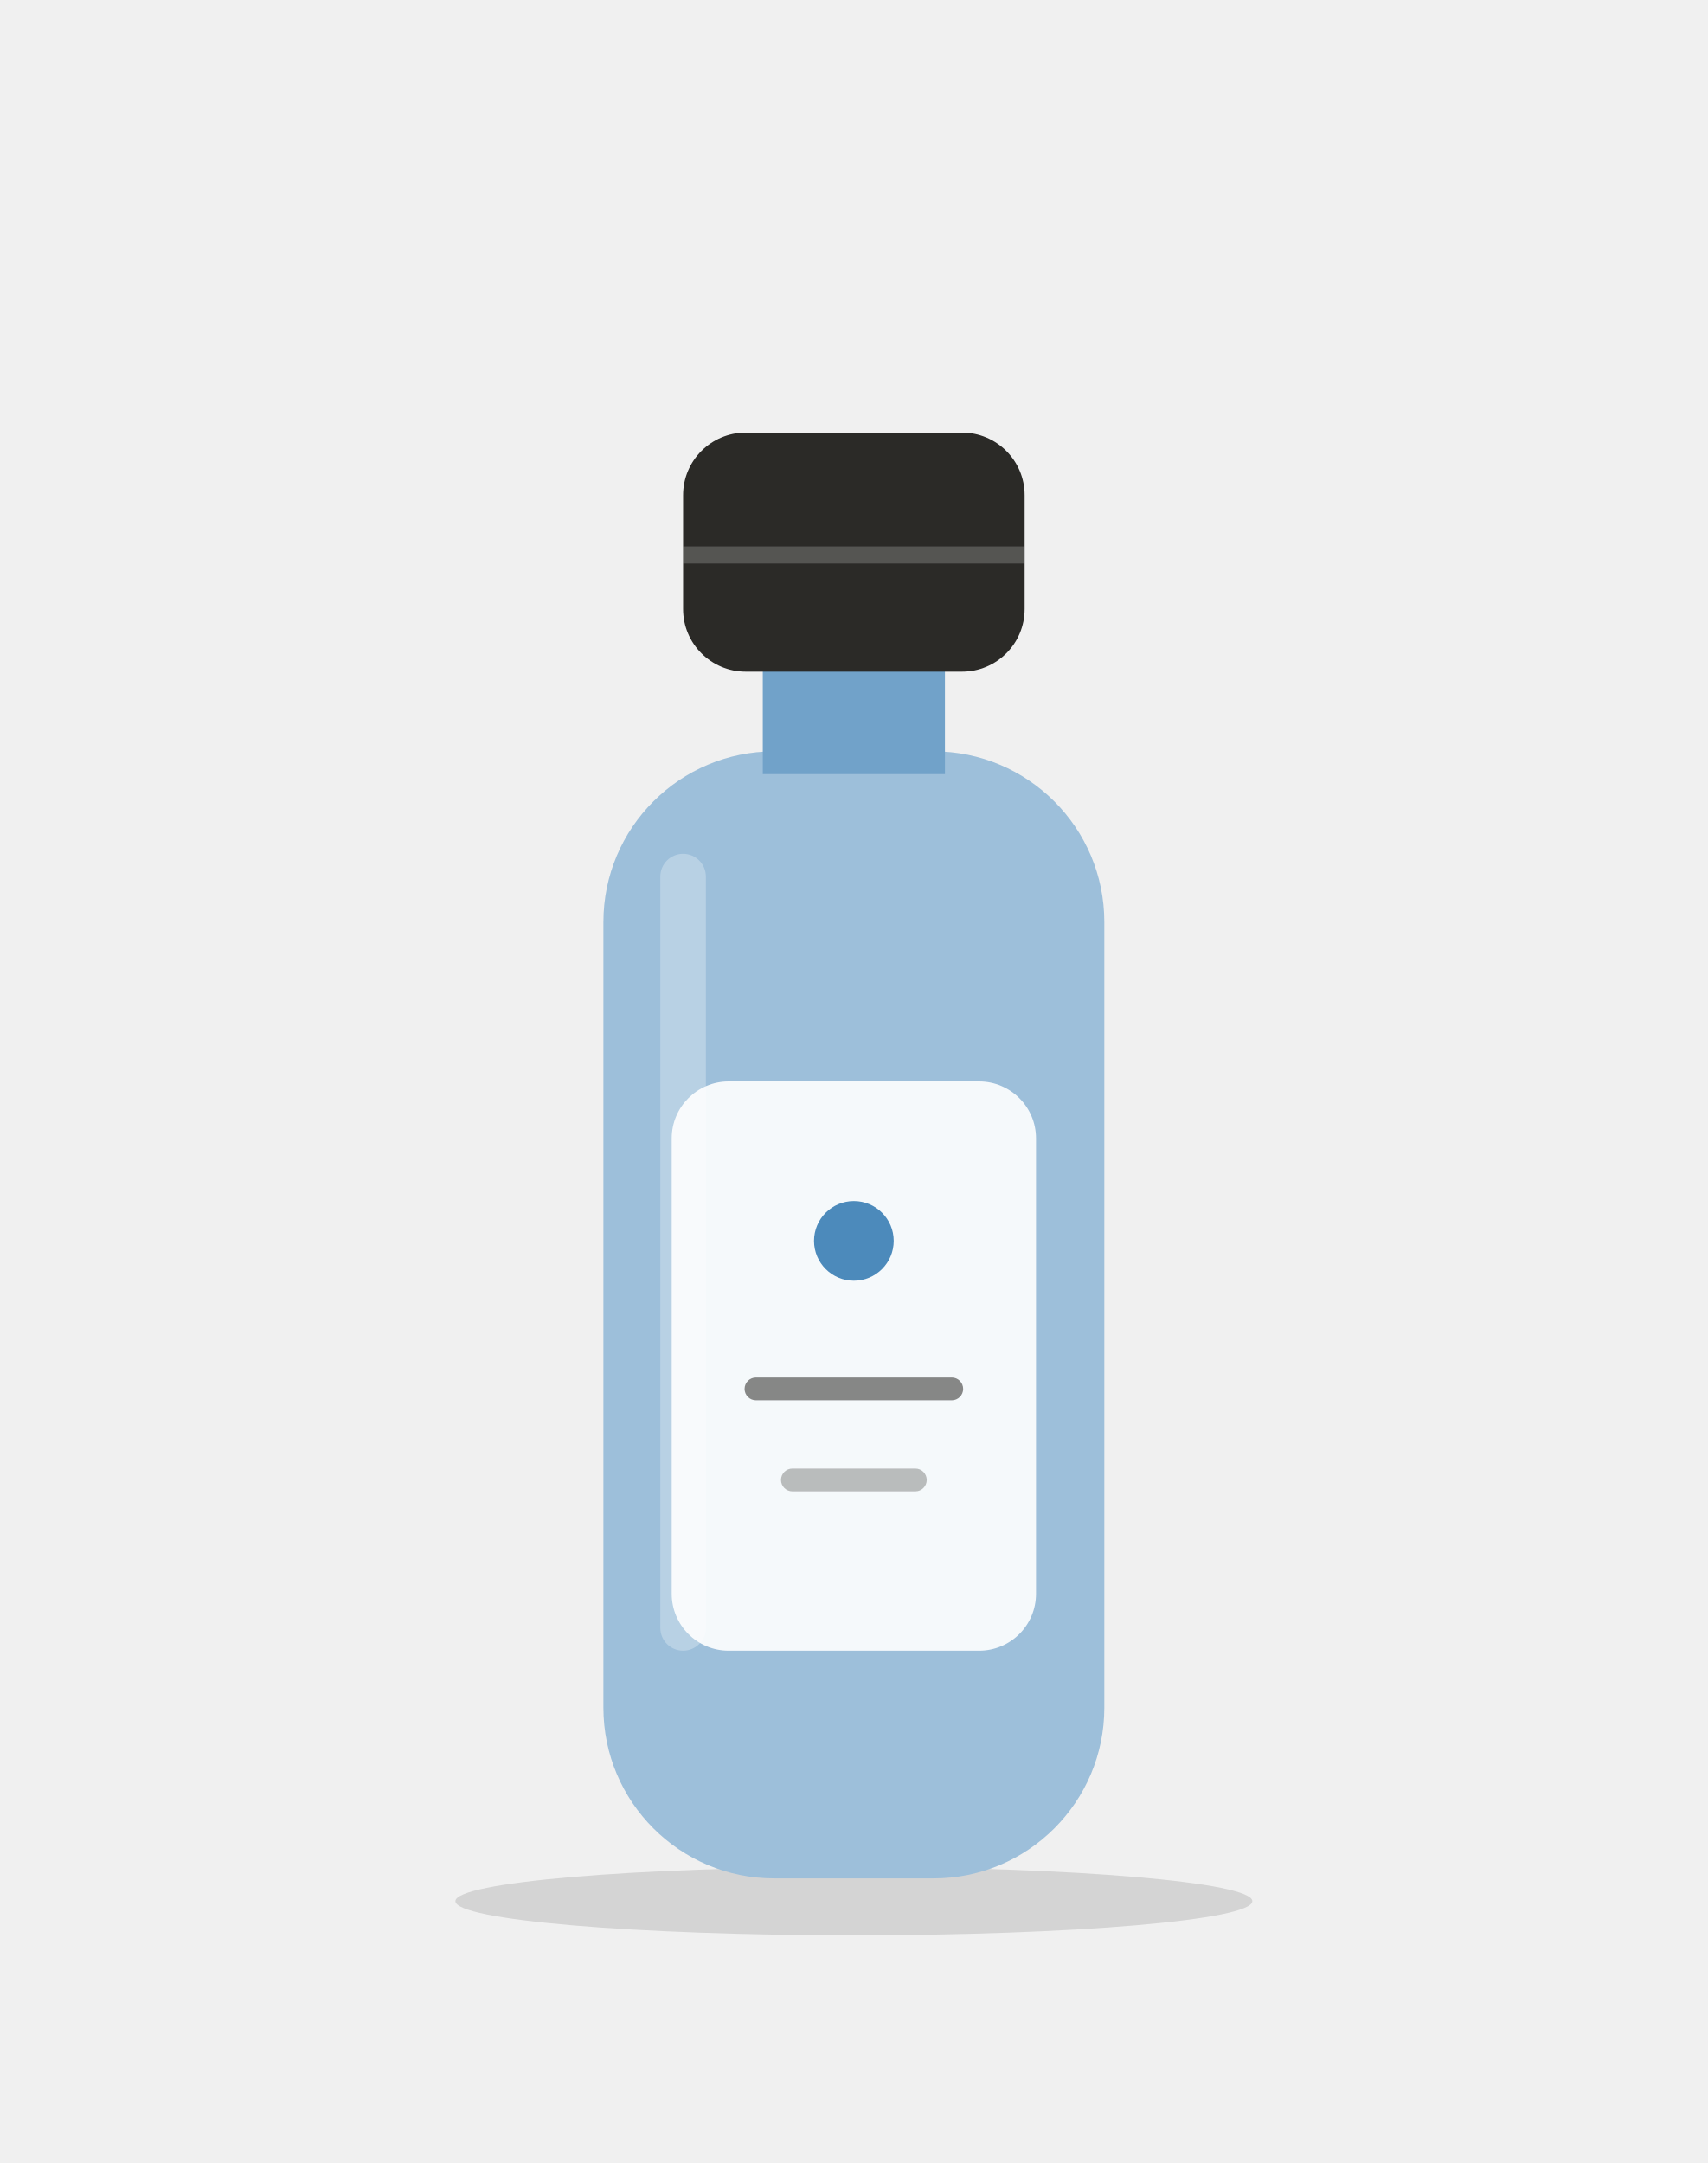
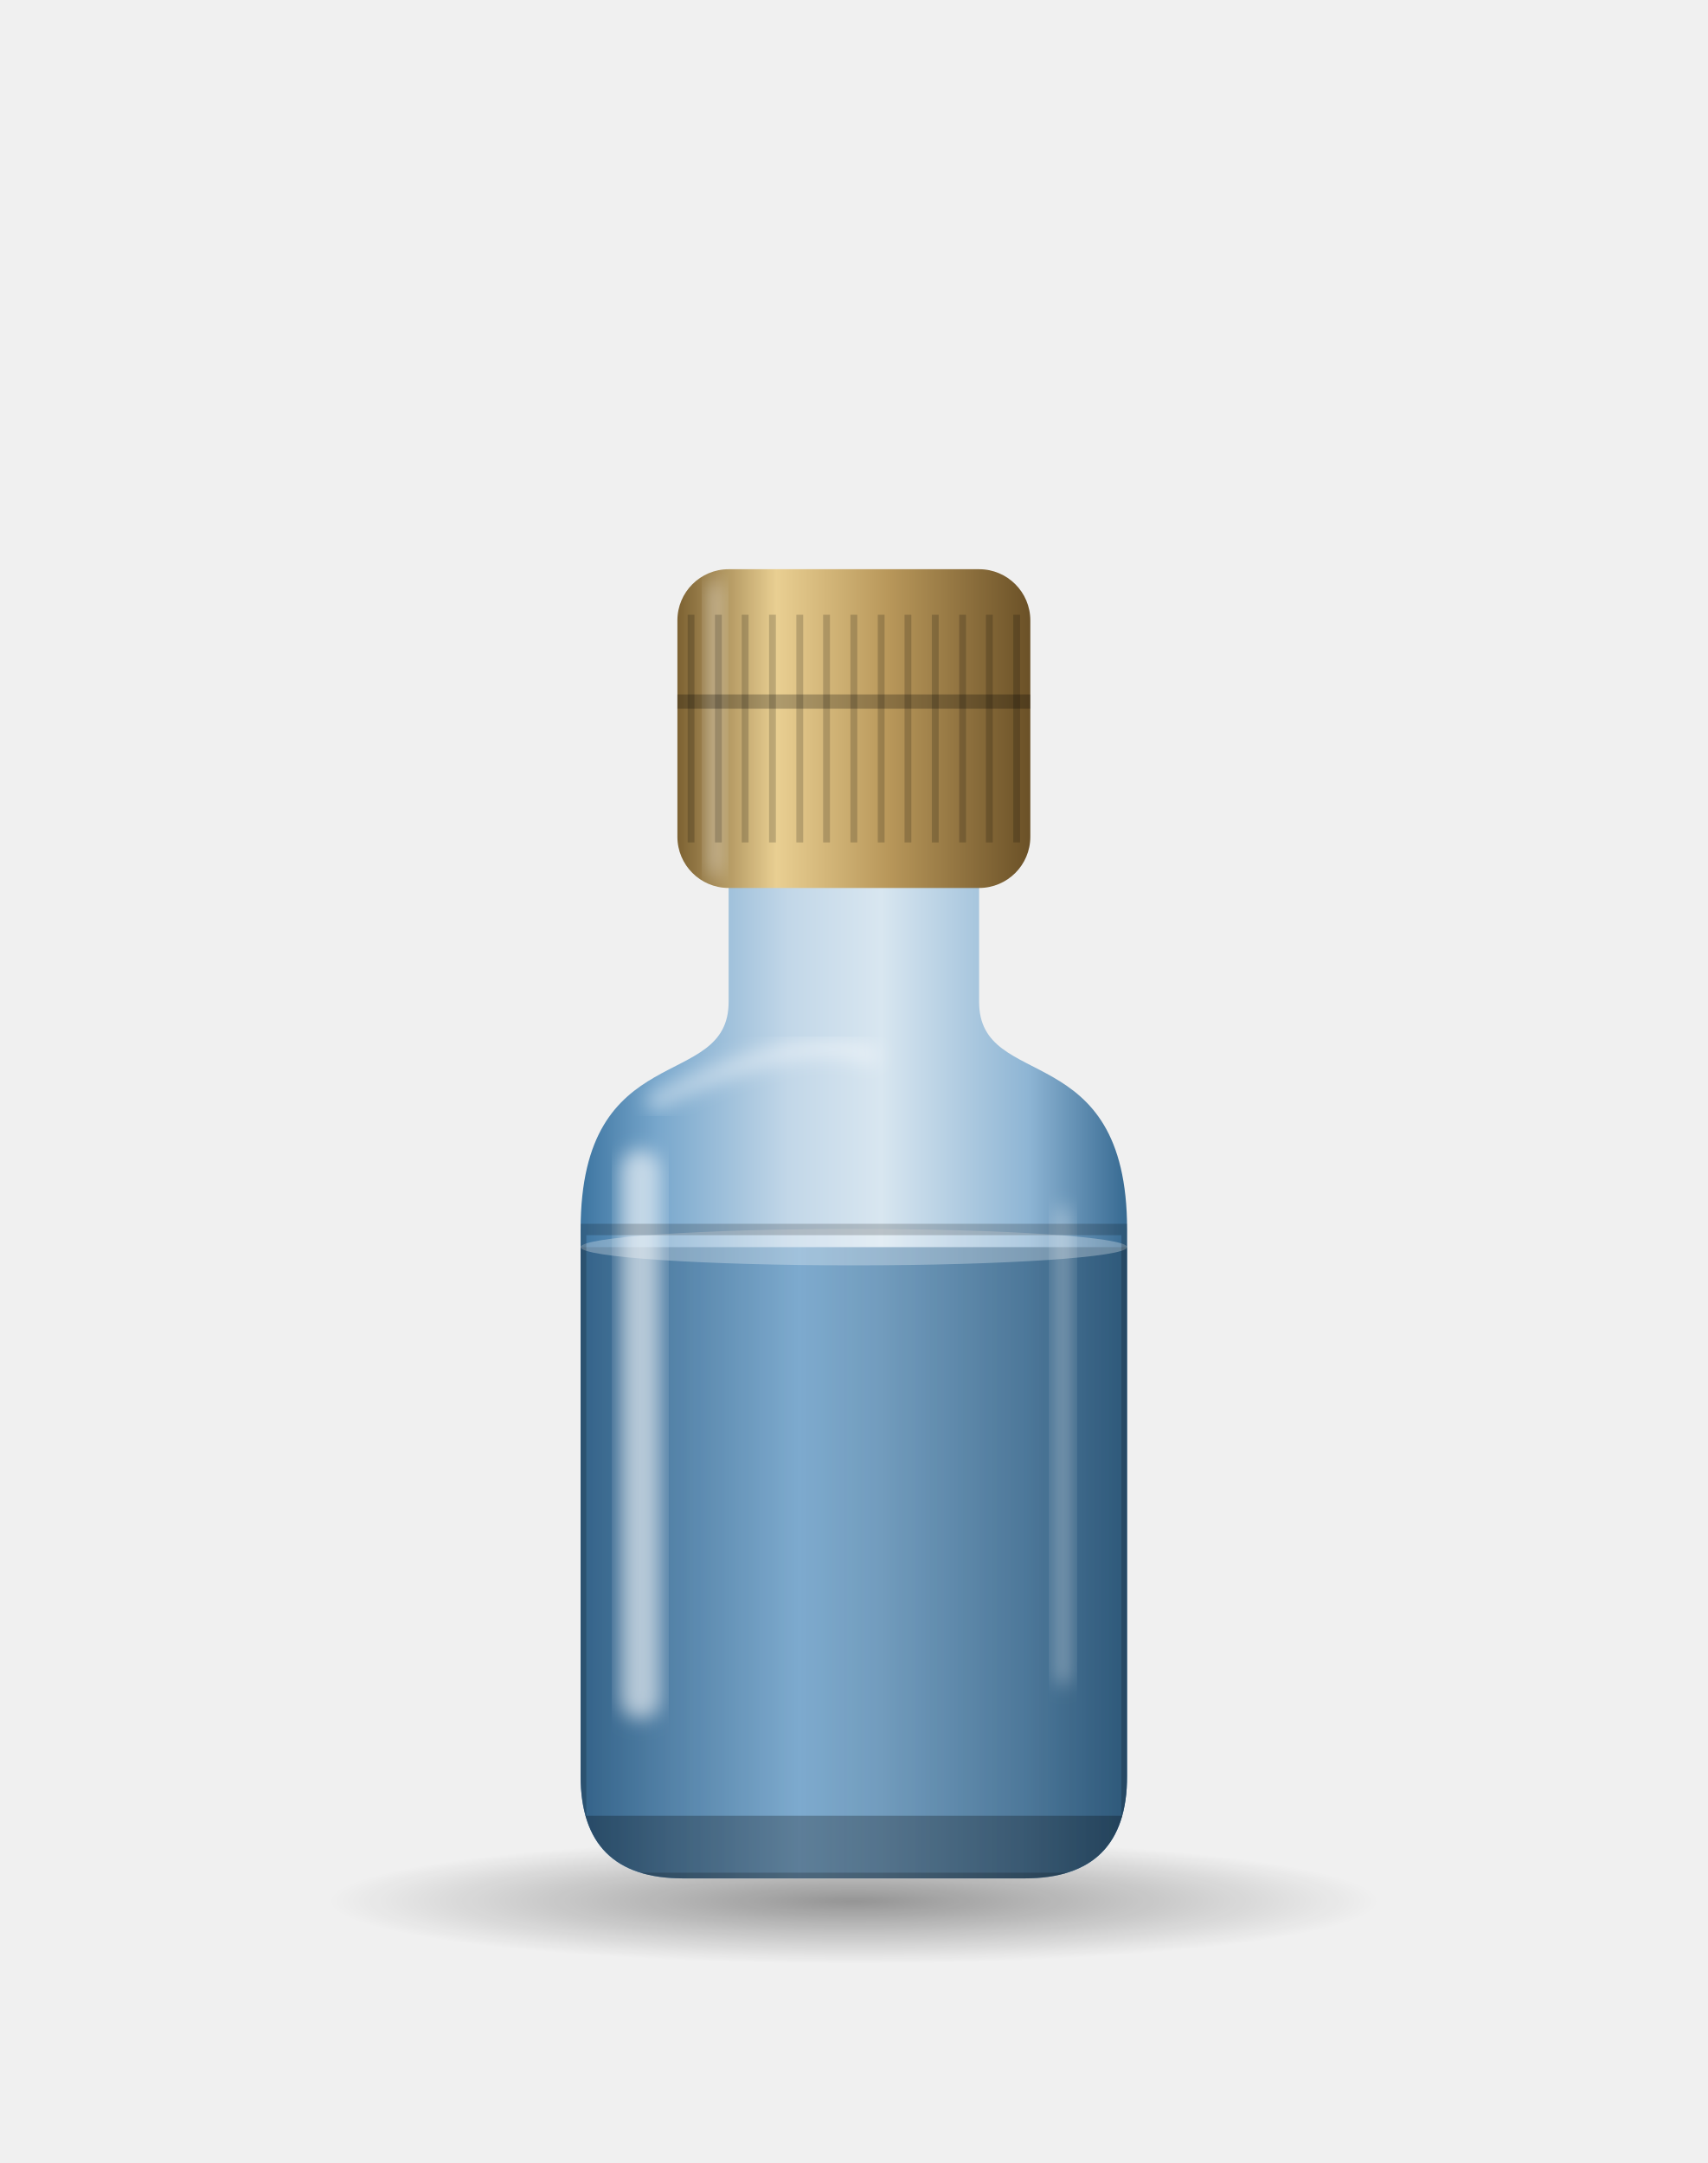
<svg xmlns="http://www.w3.org/2000/svg" viewBox="0 0 300 380" role="img" aria-label="Illustration">
-   <ellipse cx="150" cy="334" rx="70" ry="6" fill="#000" opacity=".12" />
-   <rect x="106" y="132" width="88" height="198" rx="30" fill="#9dbfda" />
-   <rect x="116" y="150" width="8" height="140" rx="4" fill="#fff" opacity=".28" />
-   <rect x="134" y="112" width="32" height="24" fill="#71a2c9" />
-   <rect x="120" y="76" width="60" height="42" rx="11" fill="#2b2a27" />
-   <rect x="120" y="96" width="60" height="3" fill="#fff" opacity=".2" />
-   <rect x="118" y="190" width="64" height="100" rx="10" fill="#fff" opacity=".9" />
-   <circle cx="150.0" cy="218.0" r="7.0" fill="#4c8abb" />
-   <rect x="130.8" y="242.0" width="38.4" height="4" rx="2" fill="#2b2a27" opacity=".55" />
-   <rect x="137.2" y="258.0" width="25.6" height="4" rx="2" fill="#2b2a27" opacity=".3" />
+   <defs>
+     <linearGradient id="gl" x1="0" x2="1">
+       <stop offset="0" stop-color="#3d75a1" />
+       <stop offset=".14" stop-color="#78a7cc" />
+       <stop offset=".38" stop-color="#c2d7e8" />
+       <stop offset=".55" stop-color="#d8e6f0" />
+       <stop offset=".82" stop-color="#8eb5d4" />
+       <stop offset="1" stop-color="#376a92" />
+     </linearGradient>
+     <linearGradient id="lq" x1="0" x2="1">
+       <stop offset="0" stop-color="#325f84" />
+       <stop offset=".4" stop-color="#71a2c9" />
+       <stop offset="1" stop-color="#2c5575" />
+     </linearGradient>
+     <linearGradient id="cp" x1="0" x2="1">
+       <stop offset="0" stop-color="#7d6232" />
+       <stop offset=".28" stop-color="#e9cf92" />
+       <stop offset=".6" stop-color="#b8975a" />
+       <stop offset="1" stop-color="#6b5127" />
+     </linearGradient>
+     <linearGradient id="mt" x1="0" x2="1">
+       <stop offset="0" stop-color="#8a8c8e" />
+       <stop offset=".25" stop-color="#f4f5f6" />
+       <stop offset=".5" stop-color="#b9bbbd" />
+       <stop offset=".78" stop-color="#eceeef" />
+       <stop offset="1" stop-color="#7d7f82" />
+     </linearGradient>
+     <radialGradient id="sh" cx=".5" cy=".5" r=".5">
+       <stop offset="0" stop-color="#000" stop-opacity=".38" />
+       <stop offset="1" stop-color="#000" stop-opacity="0" />
+     </radialGradient>
+     <filter id="bl" x="-20%" y="-20%" width="140%" height="140%">
+       <feGaussianBlur stdDeviation="1.6" />
+     </filter>
+   </defs>
+   <ellipse cx="150" cy="334" rx="92" ry="11" fill="url(#sh)" />
+   <clipPath id="bc">
+     <path d="M128.0 152 L128.0 176 C128.0 192 102.0 182 102.0 216 L102.0 312 Q102.0 330 120.0 330 L180.0 330 Q198.0 330 198.0 312 L198.0 216 C198.0 182 172.0 192 172.0 176 L172.0 152 Z" />
+   </clipPath>
+   <path d="M128.0 152 L128.0 176 C128.0 192 102.0 182 102.0 216 L102.0 312 Q102.0 330 120.0 330 L180.0 330 Q198.0 330 198.0 312 L198.0 216 C198.0 182 172.0 192 172.0 176 L172.0 152 Z" fill="url(#gl)" />
+   <g clip-path="url(#bc)">
+     <rect x="102.0" y="219.1" width="96" height="112.9" fill="url(#lq)" opacity="0.85" />
+     <ellipse cx="150" cy="219.1" rx="48.0" ry="3.2" fill="#fff" opacity=".28" />
+     <rect x="102.0" y="319" width="96" height="12" fill="#000" opacity=".26" />
+     <rect x="109.0" y="202" width="7" height="100" rx="3.5" fill="#fff" opacity=".6" filter="url(#bl)" />
+     <rect x="185.0" y="212" width="3.5" height="84" rx="1.7" fill="#fff" opacity=".3" filter="url(#bl)" />
+     <path d="M114.0 194 Q142 180 154 186" stroke="#fff" stroke-width="3" fill="none" opacity=".45" filter="url(#bl)" />
+     <rect x="102.0" y="216" width="96" height="114" fill="none" stroke="#000" stroke-opacity=".18" stroke-width="2" />
+   </g>
+   <rect x="119" y="100" width="62" height="56" rx="9" fill="url(#cp)" />
+   <rect x="124" y="102" width="3.2" height="52" rx="1.6" fill="#fff" opacity=".35" filter="url(#bl)" />
+   <rect x="120.8" y="108" width="1.2" height="40" fill="#000" opacity="0.18" />
+   <rect x="125.6" y="108" width="1.2" height="40" fill="#000" opacity="0.18" />
+   <rect x="130.3" y="108" width="1.2" height="40" fill="#000" opacity="0.18" />
+   <rect x="135.1" y="108" width="1.2" height="40" fill="#000" opacity="0.18" />
+   <rect x="139.9" y="108" width="1.2" height="40" fill="#000" opacity="0.18" />
+   <rect x="144.6" y="108" width="1.2" height="40" fill="#000" opacity="0.18" />
+   <rect x="149.4" y="108" width="1.2" height="40" fill="#000" opacity="0.18" />
+   <rect x="154.2" y="108" width="1.2" height="40" fill="#000" opacity="0.18" />
+   <rect x="158.9" y="108" width="1.2" height="40" fill="#000" opacity="0.18" />
+   <rect x="163.7" y="108" width="1.2" height="40" fill="#000" opacity="0.18" />
+   <rect x="168.5" y="108" width="1.2" height="40" fill="#000" opacity="0.18" />
+   <rect x="173.2" y="108" width="1.2" height="40" fill="#000" opacity="0.18" />
+   <rect x="178.0" y="108" width="1.2" height="40" fill="#000" opacity="0.18" />
+   <rect x="119" y="122" width="62" height="2.5" fill="#000" opacity=".25" />
</svg>
